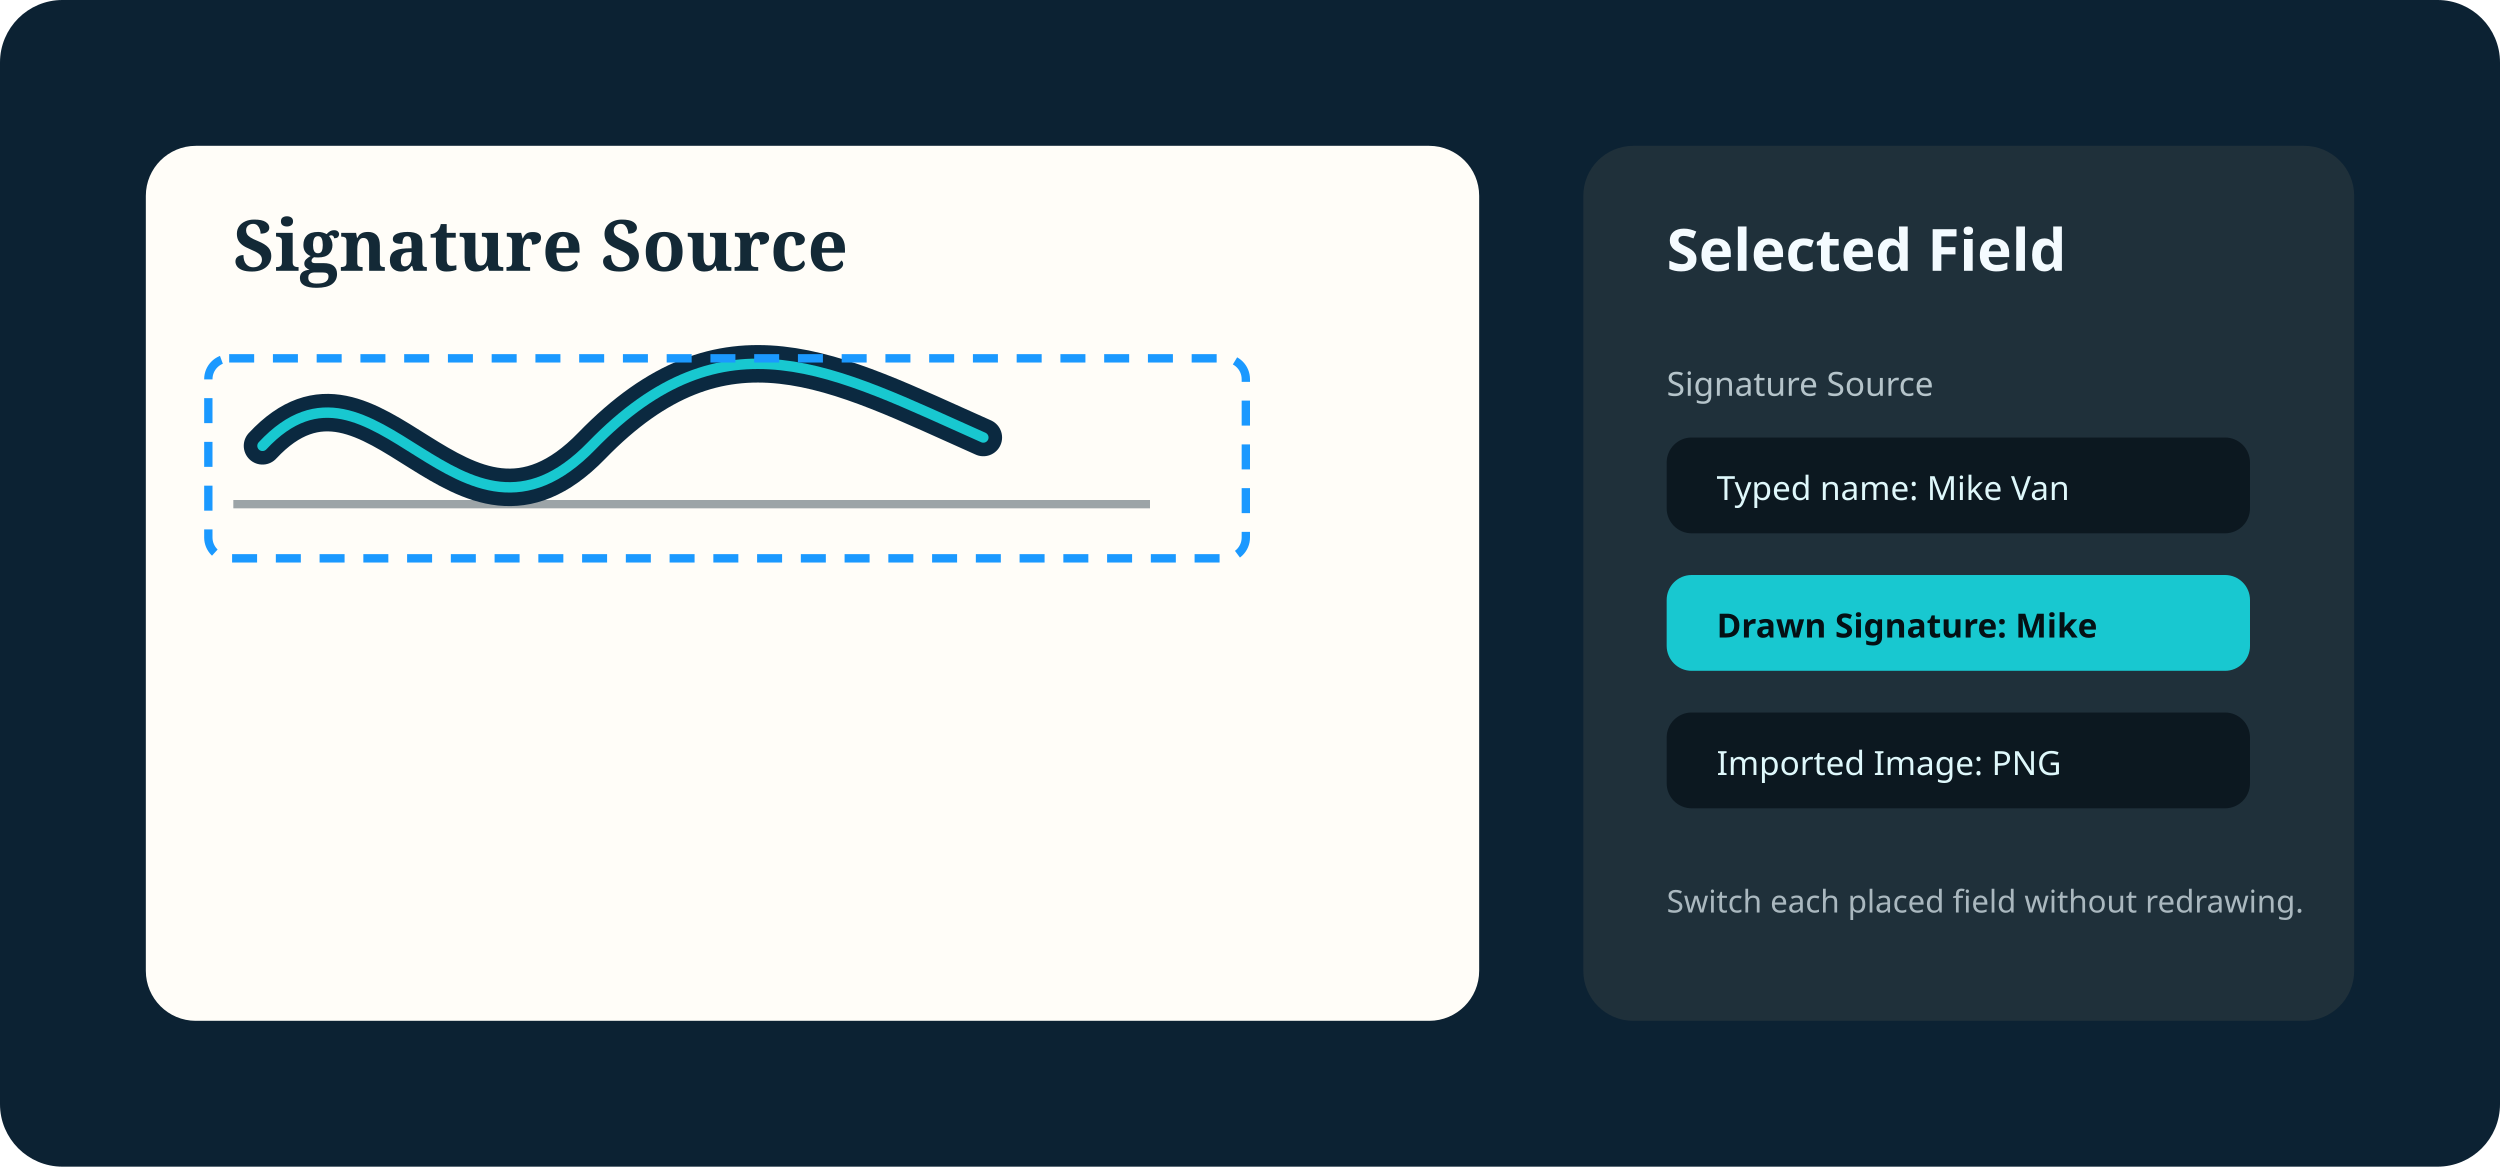
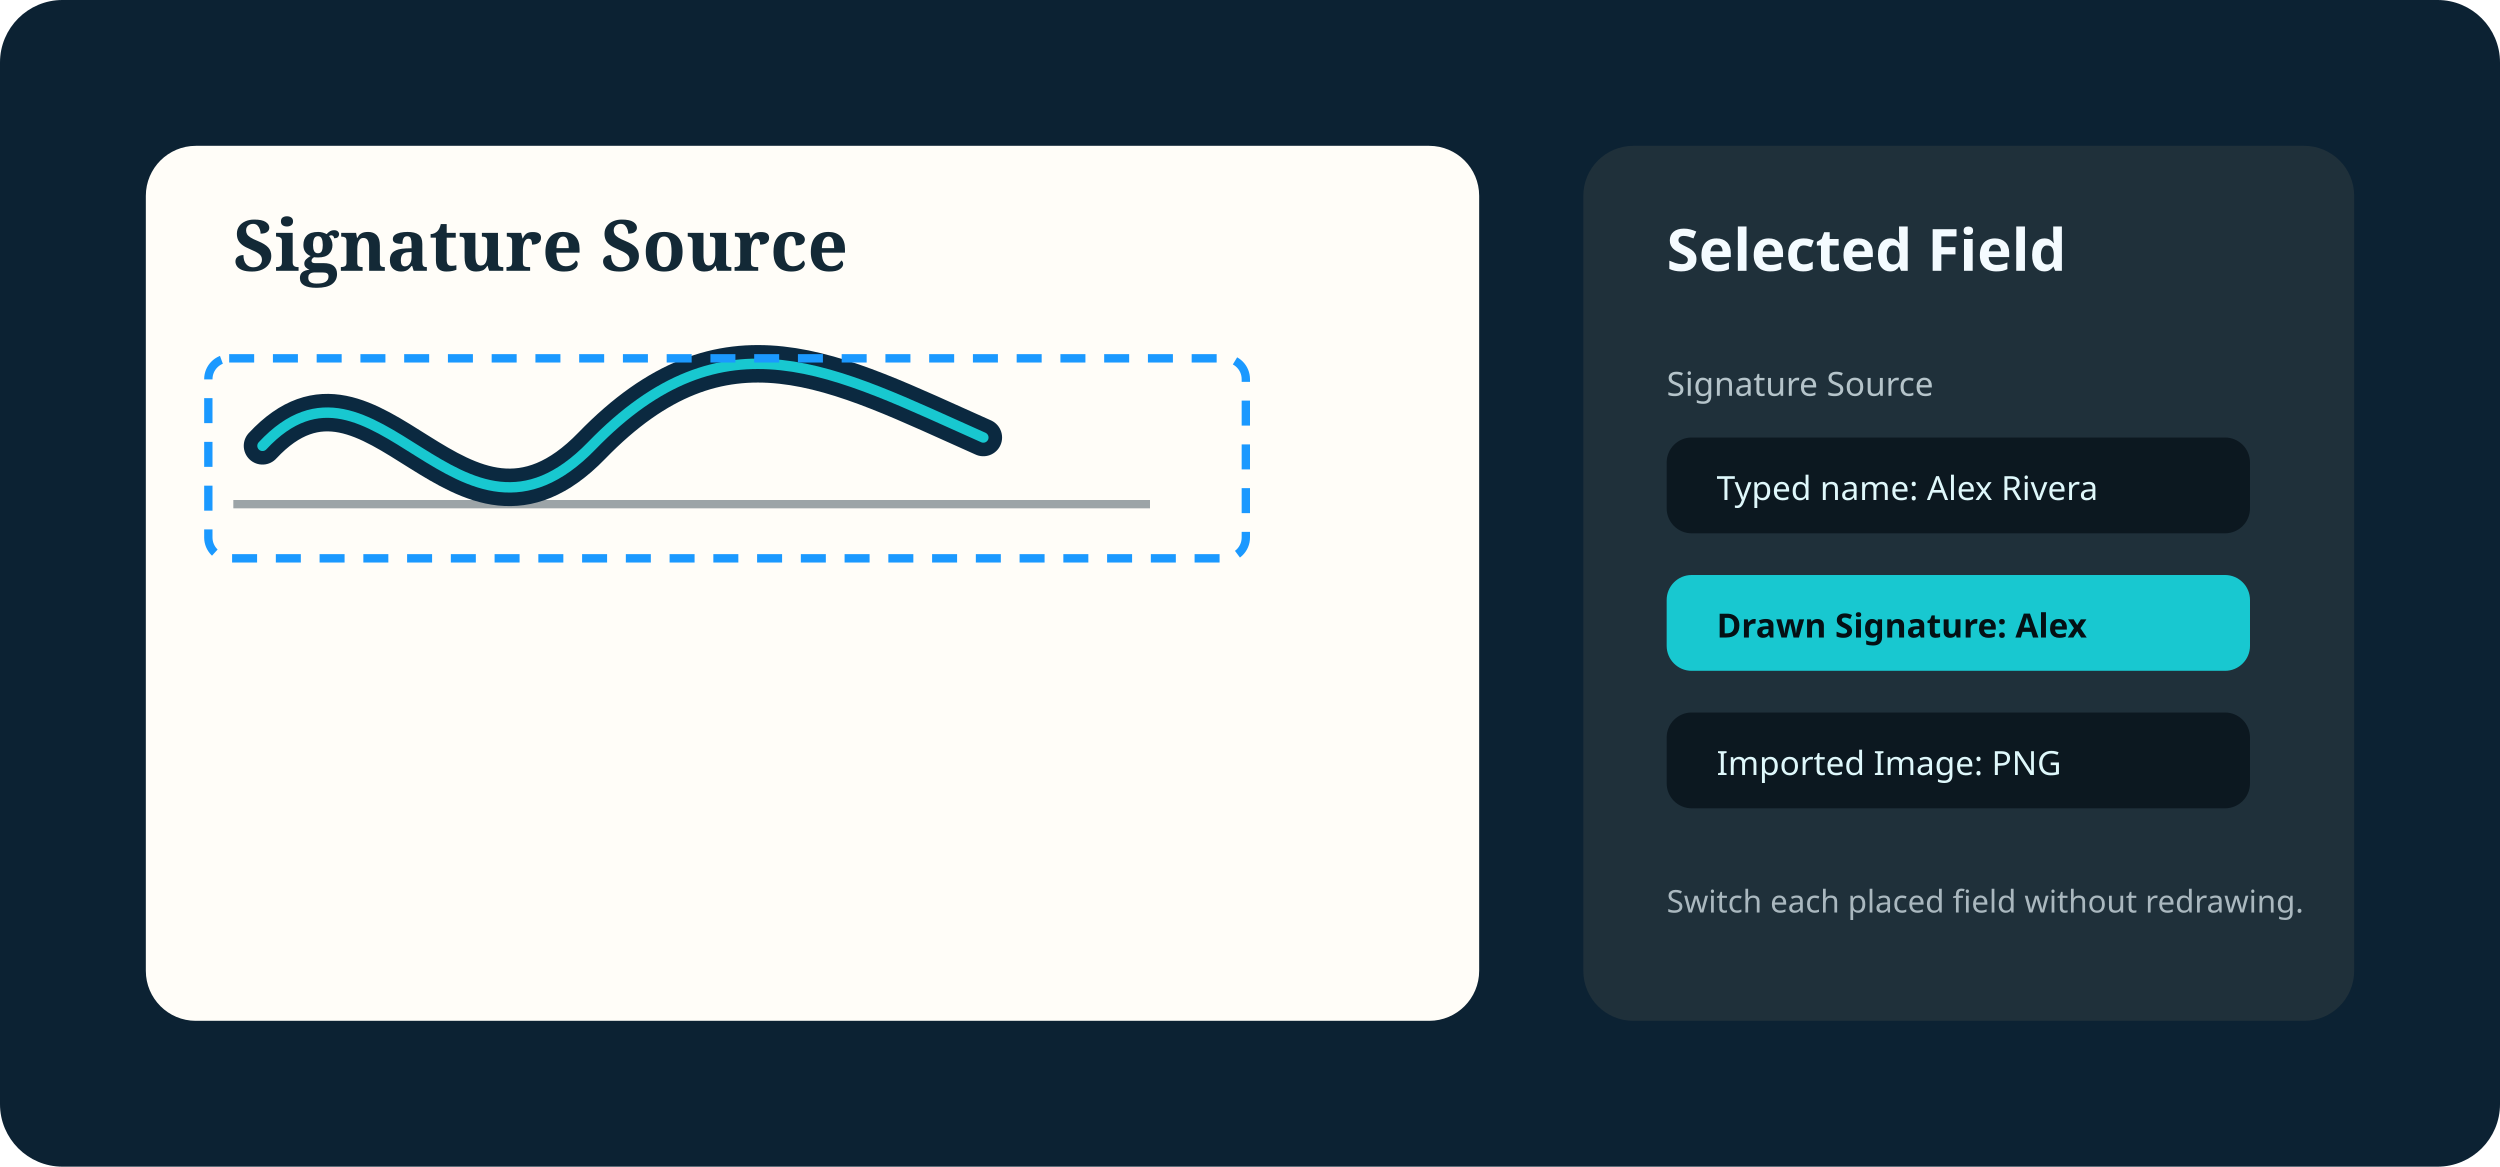
<svg xmlns="http://www.w3.org/2000/svg" width="1200" height="560" viewBox="0 0 1200 560" role="img" aria-labelledby="title desc">
  <rect width="1200" height="560" rx="30" fill="#0c2233" />
  <rect x="70" y="70" width="640" height="420" rx="24" fill="#fffdf8" />
  <text x="112" y="130" font-family="Georgia, serif" font-size="34" fill="#132936" font-weight="700">Signature Source</text>
  <rect x="112" y="240" width="440" height="4" fill="#132936" opacity="0.42" />
  <path d="M126 214 C180 156 220 280 284 214 S400 178 472 210" fill="none" stroke="#0b2940" stroke-width="18" stroke-linecap="round" />
  <path d="M126 214 C180 156 220 280 284 214 S400 178 472 210" fill="none" stroke="#18c8d0" stroke-width="5" stroke-linecap="round" />
  <rect x="100" y="172" width="498" height="96" rx="10" fill="none" stroke="#1b99ff" stroke-width="4" stroke-dasharray="12 9" />
  <rect x="760" y="70" width="370" height="420" rx="24" fill="#1f303a" />
  <text x="800" y="130" font-family="Avenir Next, sans-serif" font-size="28" fill="#f4fbff" font-weight="700">Selected Field</text>
  <text x="800" y="190" font-family="Avenir Next, sans-serif" font-size="16" fill="#b5c4ca">Signature Source</text>
  <rect x="800" y="210" width="280" height="46" rx="12" fill="#0c1820" />
-   <text x="824" y="240" font-family="Avenir Next, sans-serif" font-size="16" fill="#dff8fb">Typed name: Mike Van</text>
+   <text x="824" y="240" font-family="Avenir Next, sans-serif" font-size="16" fill="#dff8fb">Typed name: Alex Rivera</text>
  <rect x="800" y="276" width="280" height="46" rx="12" fill="#18c8d0" />
-   <text x="824" y="306" font-family="Avenir Next, sans-serif" font-size="16" fill="#041014" font-weight="700">Drawn Signature: Mike</text>
+   <text x="824" y="306" font-family="Avenir Next, sans-serif" font-size="16" fill="#041014" font-weight="700">Drawn Signature: Alex</text>
  <rect x="800" y="342" width="280" height="46" rx="12" fill="#0c1820" />
  <text x="824" y="372" font-family="Avenir Next, sans-serif" font-size="16" fill="#dff8fb">Imported Image: PNG</text>
  <text x="800" y="438" font-family="Avenir Next, sans-serif" font-size="15" fill="#aab8bf">Switch each placed field without redrawing.</text>
</svg>
